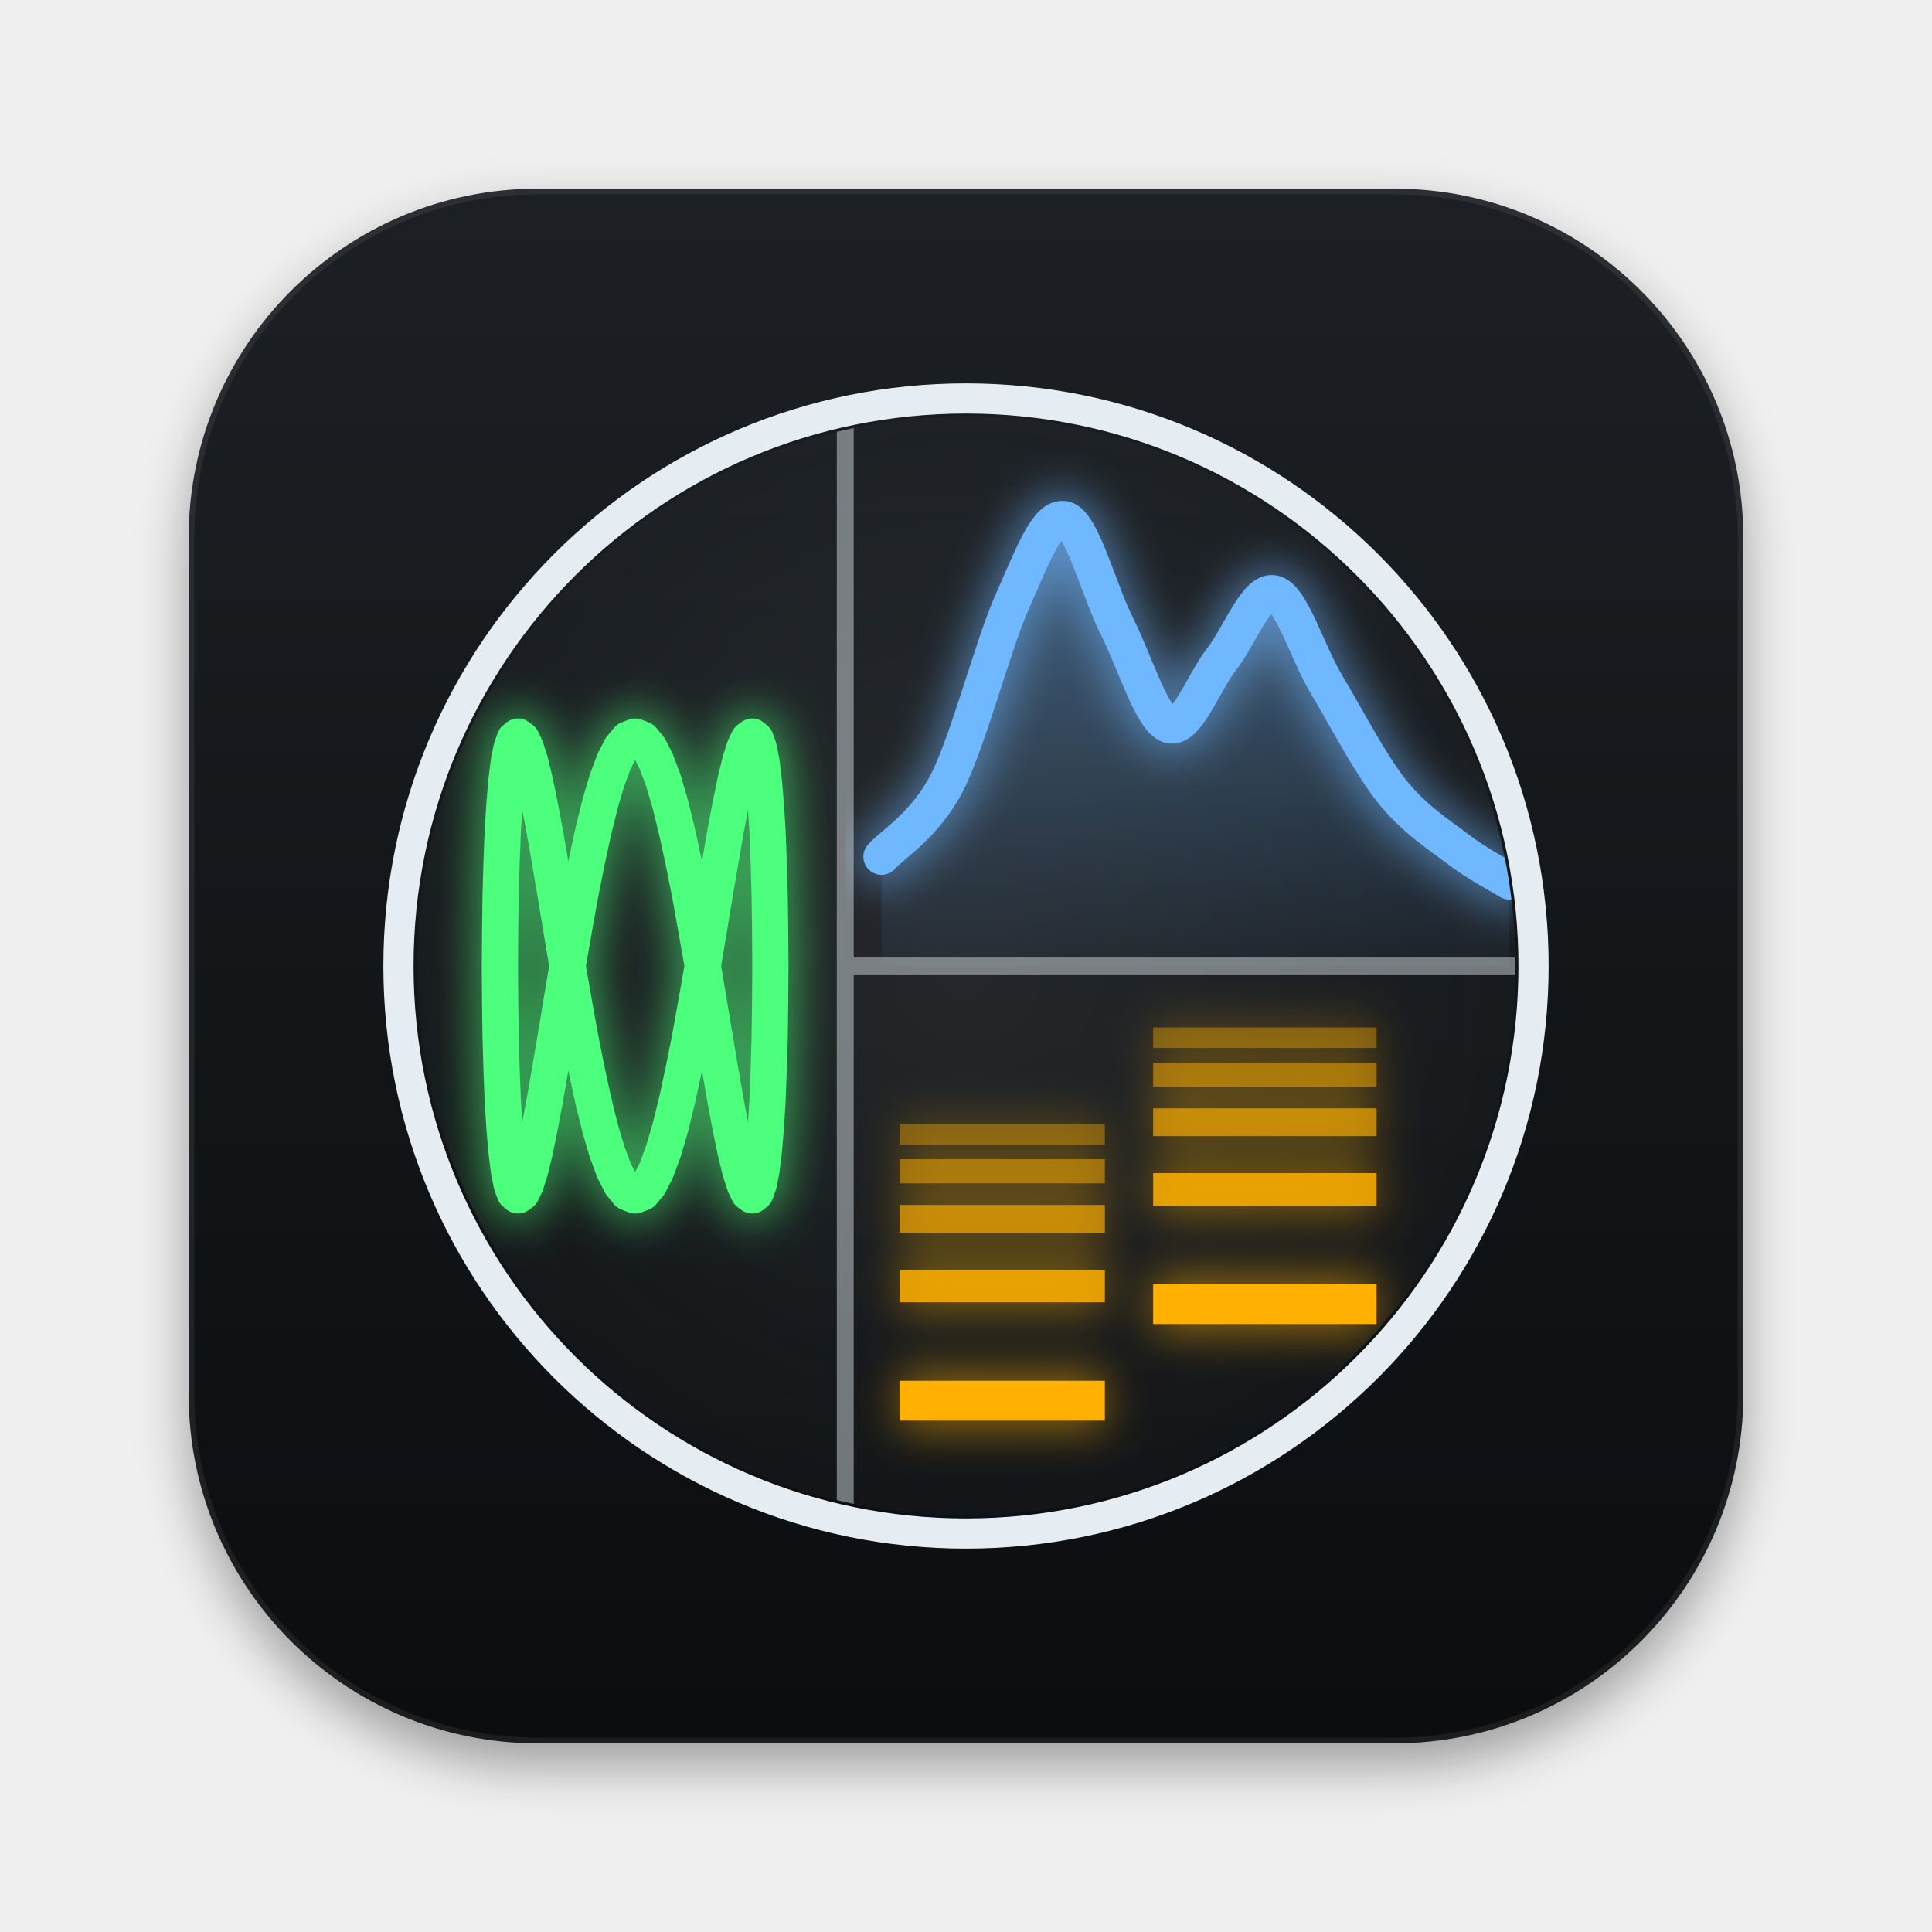
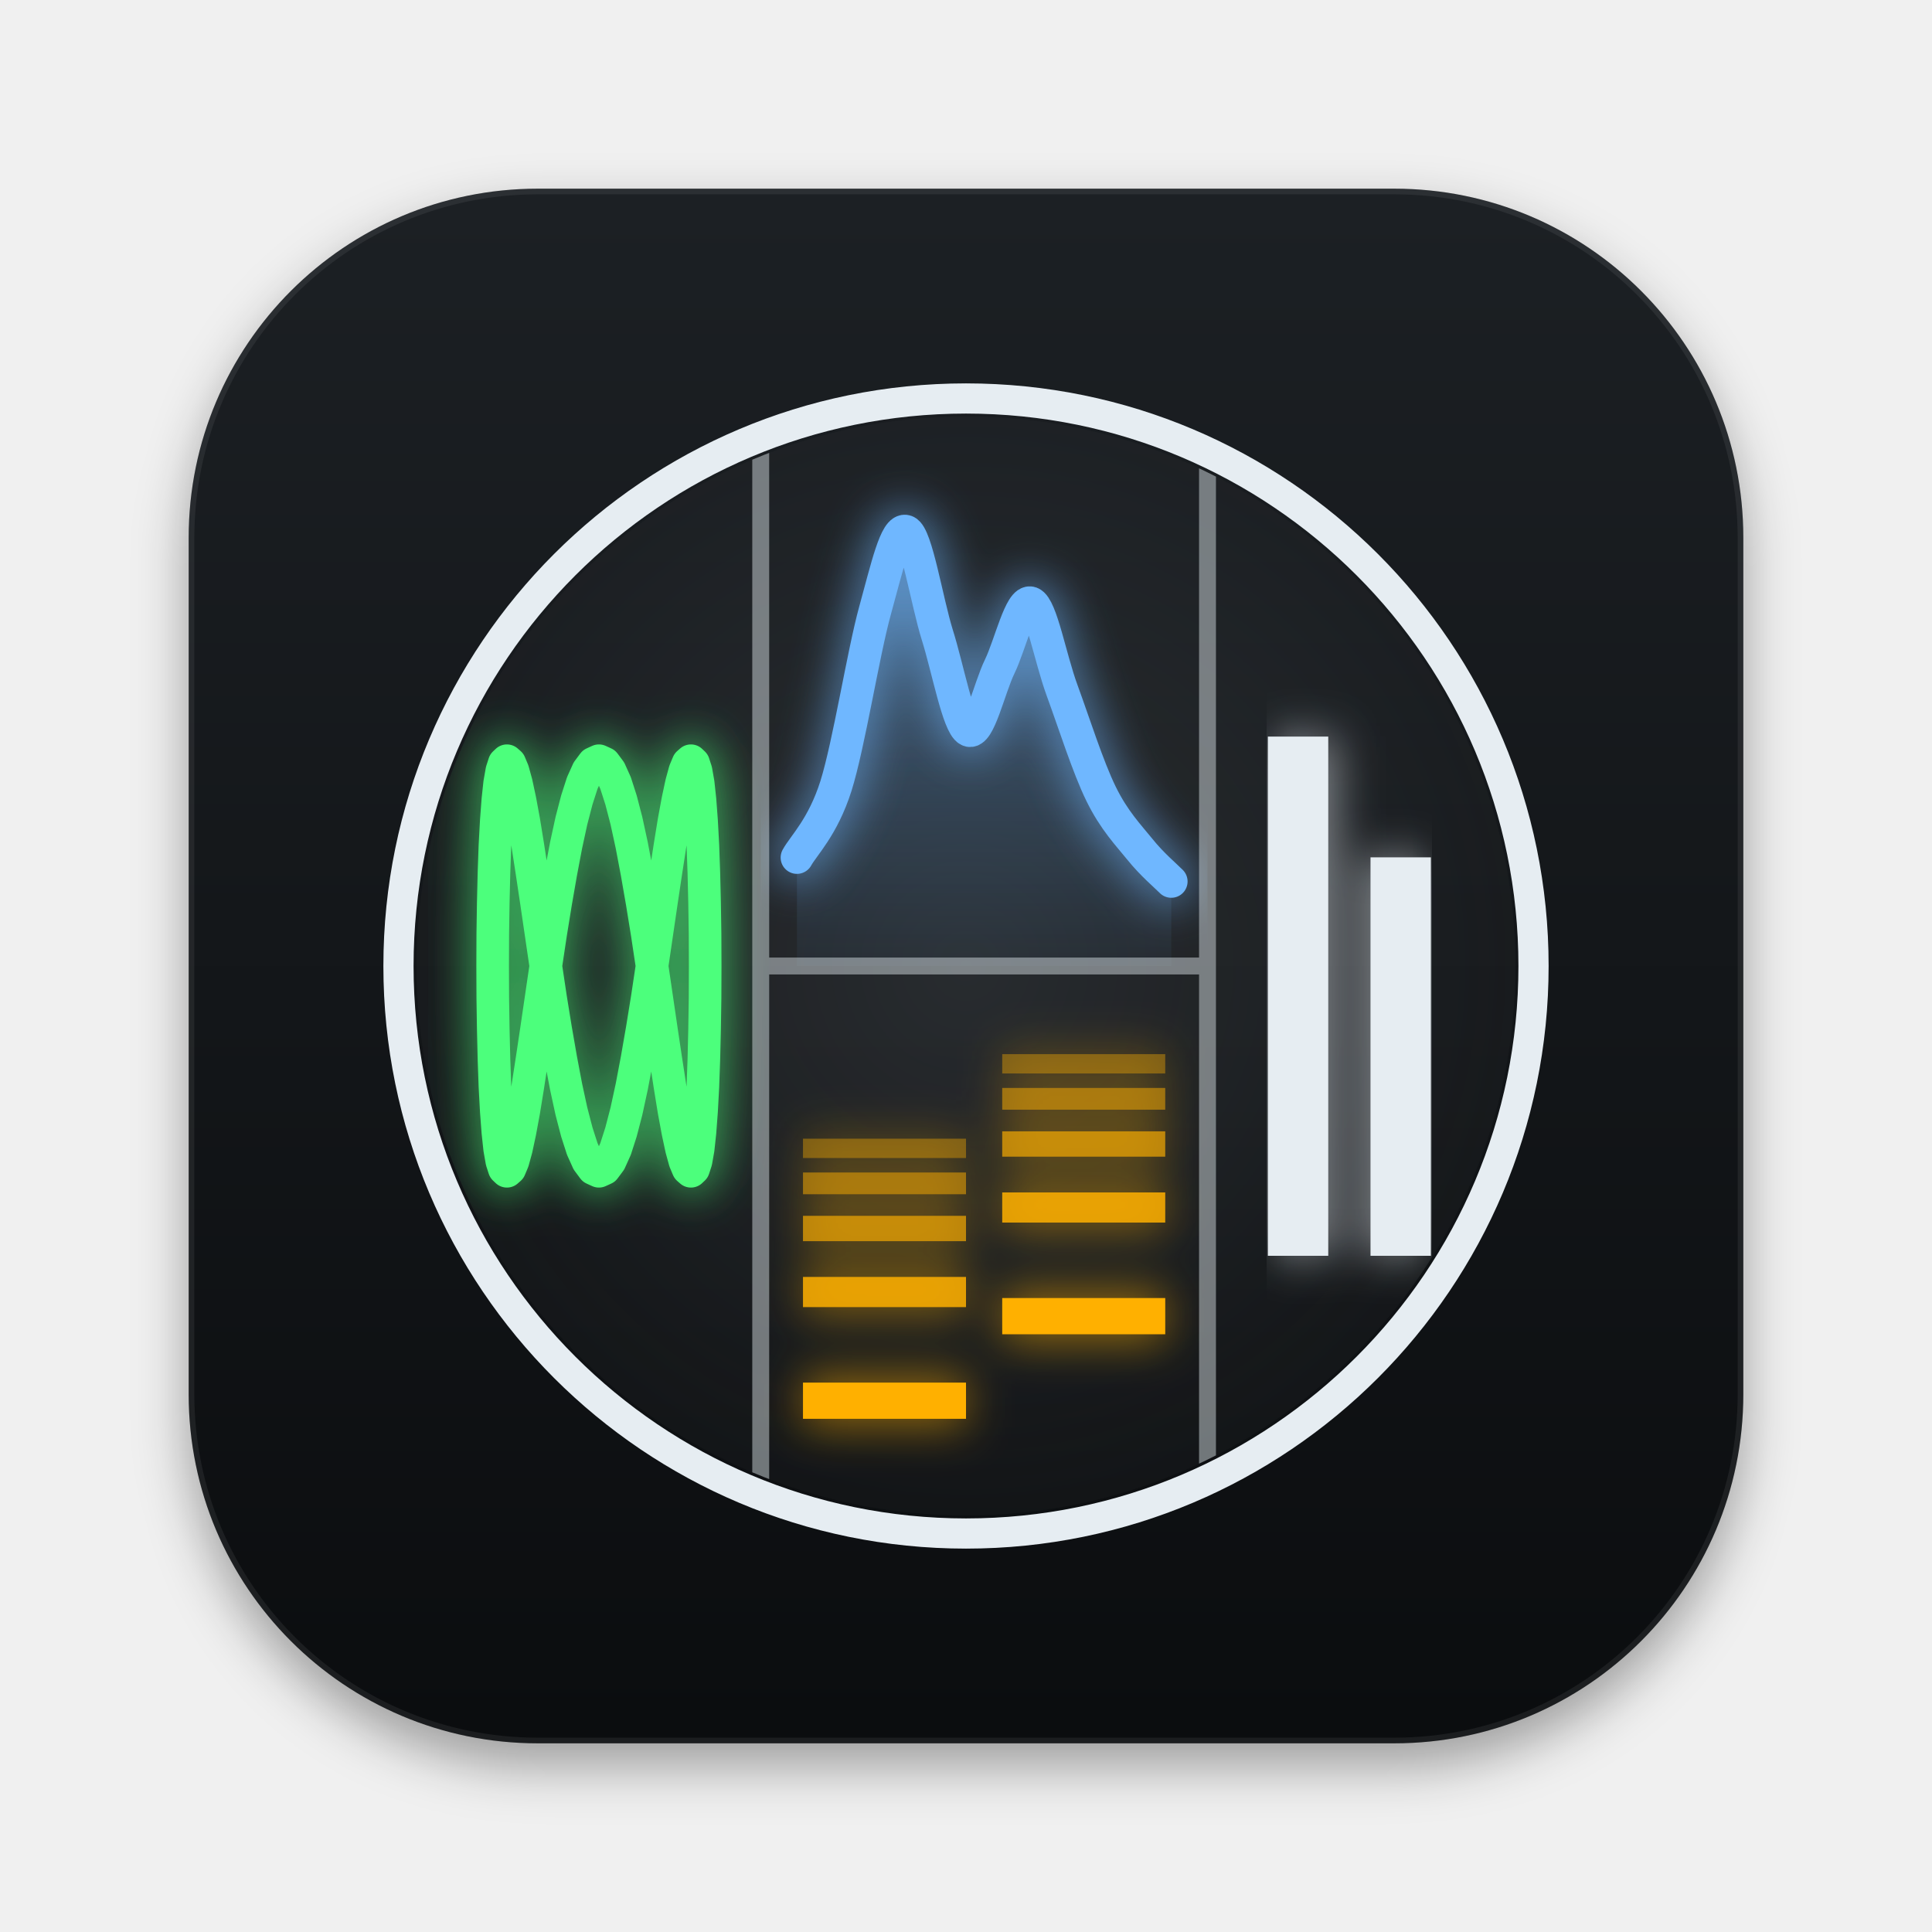
<svg xmlns="http://www.w3.org/2000/svg" viewBox="0 0 1024 1024" width="1024" height="1024">
  <defs>
    <linearGradient id="tile" x1="0" y1="0" x2="0" y2="1">
      <stop offset="0" stop-color="#1C2024" />
      <stop offset="1" stop-color="#0B0D0F" />
    </linearGradient>
    <radialGradient id="screen" cx="0.5" cy="0.5" r="0.5">
-       <stop offset="0" stop-color="#E6EDF2" stop-opacity="0.08" />
+       <stop offset="0" stop-color="#E6EDF2" stop-opacity="0.10" />
      <stop offset="1" stop-color="#E6EDF2" stop-opacity="0.02" />
    </radialGradient>
    <filter id="shadow" x="-10%" y="-10%" width="120%" height="120%">
      <feGaussianBlur stdDeviation="14" />
    </filter>
    <filter id="glow" x="-30%" y="-30%" width="160%" height="160%">
      <feGaussianBlur stdDeviation="1.8" />
    </filter>
    <clipPath id="inside">
      <circle cx="50" cy="50" r="45.5" />
    </clipPath>
    <clipPath id="spectrum">
-       <rect x="40.0" y="0" width="60" height="50.0" />
+       <rect x="33.0" y="0" width="37.0" height="50.0" />
    </clipPath>
    <linearGradient id="fill" x1="0" y1="0" x2="0" y2="1" gradientUnits="objectBoundingBox">
      <stop offset="0" stop-color="#6FB7FF" stop-opacity="0.42" />
      <stop offset="1" stop-color="#6FB7FF" stop-opacity="0.04" />
    </linearGradient>
  </defs>
  <rect x="100" y="112" width="824" height="824" rx="185" fill="#000" fill-opacity="0.35" filter="url(#shadow)" />
  <rect x="100" y="100" width="824" height="824" rx="185" fill="url(#tile)" />
  <rect x="101.5" y="101.5" width="821" height="821" rx="183.5" fill="none" stroke="#fff" stroke-opacity="0.07" stroke-width="3" />
  <g transform="translate(192 192) scale(6.4)" fill="none" stroke-linecap="round" stroke-linejoin="round">
    <circle cx="50" cy="50" r="45.5" fill="url(#screen)" stroke="none" />
    <g clip-path="url(#inside)">
      <g stroke="#4CFF7C">
        <g filter="url(#glow)" stroke-opacity="0.55">
-           <path stroke-width="4.4" d="M33.80,50.00 L33.78,47.03 L33.74,44.13 L33.66,41.37 L33.56,38.83 L33.42,36.56 L33.25,34.63 L33.06,33.07 L32.83,31.93 L32.58,31.23 L32.30,31.00 L31.99,31.23 L31.66,31.93 L31.30,33.07 L30.92,34.63 L30.52,36.56 L30.09,38.83 L29.65,41.37 L29.18,44.13 L28.70,47.03 L28.20,50.00 L27.68,52.97 L27.16,55.87 L26.61,58.63 L26.06,61.17 L25.50,63.44 L24.93,65.37 L24.35,66.93 L23.77,68.07 L23.19,68.77 L22.60,69.00 L22.01,68.77 L21.43,68.07 L20.85,66.93 L20.27,65.37 L19.70,63.44 L19.14,61.17 L18.59,58.63 L18.04,55.87 L17.52,52.97 L17.00,50.00 L16.50,47.03 L16.02,44.13 L15.55,41.37 L15.11,38.83 L14.68,36.56 L14.28,34.63 L13.90,33.07 L13.54,31.93 L13.21,31.23 L12.90,31.00 L12.62,31.23 L12.37,31.93 L12.14,33.07 L11.95,34.63 L11.78,36.56 L11.64,38.83 L11.54,41.37 L11.46,44.13 L11.42,47.03 L11.40,50.00 L11.42,52.97 L11.46,55.87 L11.54,58.63 L11.64,61.17 L11.78,63.44 L11.95,65.37 L12.14,66.93 L12.37,68.07 L12.62,68.77 L12.90,69.00 L13.21,68.77 L13.54,68.07 L13.90,66.93 L14.28,65.37 L14.68,63.44 L15.11,61.17 L15.55,58.63 L16.02,55.87 L16.50,52.97 L17.00,50.00 L17.52,47.03 L18.04,44.13 L18.59,41.37 L19.14,38.83 L19.70,36.56 L20.27,34.63 L20.85,33.07 L21.43,31.93 L22.01,31.23 L22.60,31.00 L23.19,31.23 L23.77,31.93 L24.35,33.07 L24.93,34.63 L25.50,36.56 L26.06,38.83 L26.61,41.37 L27.16,44.13 L27.68,47.03 L28.20,50.00 L28.70,52.97 L29.18,55.87 L29.65,58.63 L30.09,61.17 L30.52,63.44 L30.92,65.37 L31.30,66.93 L31.66,68.07 L31.99,68.77 L32.30,69.00 L32.58,68.77 L32.83,68.07 L33.06,66.93 L33.25,65.37 L33.42,63.44 L33.56,61.17 L33.66,58.63 L33.74,55.87 L33.78,52.97 Z" />
+           <path stroke-width="4" d="M28.40,50.00 L28.39,47.34 L28.35,44.75 L28.29,42.28 L28.21,40.01 L28.10,37.98 L27.97,36.25 L27.82,34.85 L27.64,33.83 L27.44,33.21 L27.22,33.00 L26.98,33.21 L26.72,33.83 L26.44,34.85 L26.14,36.25 L25.82,37.98 L25.49,40.01 L25.14,42.28 L24.77,44.75 L24.39,47.34 L24.00,50.00 L23.60,52.66 L23.18,55.25 L22.75,57.72 L22.32,59.99 L21.88,62.02 L21.43,63.75 L20.98,65.15 L20.52,66.17 L20.06,66.79 L19.60,67.00 L19.14,66.79 L18.68,66.17 L18.22,65.15 L17.77,63.75 L17.32,62.02 L16.88,59.99 L16.45,57.72 L16.02,55.25 L15.60,52.66 L15.20,50.00 L14.81,47.34 L14.43,44.75 L14.06,42.28 L13.71,40.01 L13.38,37.98 L13.06,36.25 L12.76,34.85 L12.48,33.83 L12.22,33.21 L11.98,33.00 L11.76,33.21 L11.56,33.83 L11.38,34.85 L11.23,36.25 L11.10,37.98 L10.99,40.01 L10.91,42.28 L10.85,44.75 L10.81,47.34 L10.80,50.00 L10.81,52.66 L10.85,55.25 L10.91,57.72 L10.99,59.99 L11.10,62.02 L11.23,63.75 L11.38,65.15 L11.56,66.17 L11.76,66.79 L11.98,67.00 L12.22,66.79 L12.48,66.17 L12.76,65.15 L13.06,63.75 L13.38,62.02 L13.71,59.99 L14.06,57.72 L14.43,55.25 L14.81,52.66 L15.20,50.00 L15.60,47.34 L16.02,44.75 L16.45,42.28 L16.88,40.01 L17.32,37.98 L17.77,36.25 L18.22,34.85 L18.68,33.83 L19.14,33.21 L19.60,33.00 L20.06,33.21 L20.52,33.83 L20.98,34.85 L21.43,36.25 L21.88,37.98 L22.32,40.01 L22.75,42.28 L23.18,44.75 L23.60,47.34 L24.00,50.00 L24.39,52.66 L24.77,55.25 L25.14,57.72 L25.49,59.99 L25.82,62.02 L26.14,63.75 L26.44,65.15 L26.72,66.17 L26.98,66.79 L27.22,67.00 L27.44,66.79 L27.64,66.17 L27.82,65.15 L27.97,63.75 L28.10,62.02 L28.21,59.99 L28.29,57.72 L28.35,55.25 L28.39,52.66 Z" />
        </g>
-         <path stroke-width="3" d="M33.80,50.00 L33.78,47.03 L33.74,44.13 L33.66,41.37 L33.56,38.83 L33.42,36.56 L33.25,34.63 L33.06,33.07 L32.83,31.93 L32.58,31.23 L32.30,31.00 L31.99,31.23 L31.66,31.93 L31.30,33.07 L30.92,34.63 L30.52,36.56 L30.09,38.83 L29.65,41.37 L29.18,44.13 L28.70,47.03 L28.20,50.00 L27.68,52.97 L27.16,55.87 L26.61,58.63 L26.06,61.17 L25.50,63.44 L24.93,65.37 L24.35,66.93 L23.77,68.07 L23.19,68.77 L22.60,69.00 L22.01,68.77 L21.43,68.07 L20.85,66.93 L20.27,65.37 L19.70,63.44 L19.14,61.17 L18.59,58.63 L18.04,55.87 L17.52,52.97 L17.00,50.00 L16.50,47.03 L16.02,44.13 L15.55,41.37 L15.11,38.83 L14.68,36.56 L14.28,34.63 L13.90,33.07 L13.54,31.93 L13.21,31.23 L12.90,31.00 L12.62,31.23 L12.37,31.93 L12.14,33.07 L11.95,34.63 L11.78,36.56 L11.64,38.83 L11.54,41.37 L11.46,44.13 L11.42,47.03 L11.40,50.00 L11.42,52.97 L11.46,55.87 L11.54,58.63 L11.64,61.17 L11.78,63.44 L11.95,65.37 L12.14,66.93 L12.37,68.07 L12.62,68.77 L12.90,69.00 L13.21,68.77 L13.54,68.07 L13.90,66.93 L14.28,65.37 L14.68,63.44 L15.11,61.17 L15.55,58.63 L16.02,55.87 L16.50,52.97 L17.00,50.00 L17.52,47.03 L18.04,44.13 L18.59,41.37 L19.14,38.83 L19.70,36.56 L20.27,34.63 L20.85,33.07 L21.43,31.93 L22.01,31.23 L22.60,31.00 L23.19,31.23 L23.77,31.93 L24.35,33.07 L24.93,34.63 L25.50,36.56 L26.06,38.83 L26.61,41.37 L27.16,44.13 L27.68,47.03 L28.20,50.00 L28.70,52.97 L29.18,55.87 L29.65,58.63 L30.09,61.17 L30.52,63.44 L30.92,65.37 L31.30,66.93 L31.66,68.07 L31.99,68.77 L32.30,69.00 L32.58,68.77 L32.83,68.07 L33.06,66.93 L33.25,65.37 L33.42,63.44 L33.56,61.17 L33.66,58.63 L33.74,55.87 L33.78,52.97 Z" />
+         <path stroke-width="2.7" d="M28.40,50.00 L28.39,47.34 L28.35,44.75 L28.29,42.28 L28.21,40.01 L28.10,37.98 L27.97,36.25 L27.82,34.85 L27.64,33.83 L27.44,33.21 L27.22,33.00 L26.98,33.21 L26.72,33.83 L26.44,34.85 L26.14,36.25 L25.82,37.98 L25.49,40.01 L25.14,42.28 L24.77,44.75 L24.39,47.34 L24.00,50.00 L23.60,52.66 L23.18,55.25 L22.75,57.72 L22.32,59.99 L21.88,62.02 L21.43,63.75 L20.98,65.15 L20.52,66.17 L20.06,66.79 L19.60,67.00 L19.14,66.79 L18.68,66.17 L18.22,65.15 L17.77,63.75 L17.32,62.02 L16.88,59.99 L16.45,57.72 L16.02,55.25 L15.60,52.66 L15.20,50.00 L14.81,47.34 L14.43,44.75 L14.06,42.28 L13.71,40.01 L13.38,37.98 L13.06,36.25 L12.76,34.85 L12.48,33.83 L12.22,33.21 L11.98,33.00 L11.76,33.21 L11.56,33.83 L11.38,34.85 L11.23,36.25 L11.10,37.98 L10.99,40.01 L10.91,42.28 L10.85,44.75 L10.81,47.34 L10.80,50.00 L10.81,52.66 L10.85,55.25 L10.91,57.72 L10.99,59.99 L11.10,62.02 L11.23,63.75 L11.38,65.15 L11.56,66.17 L11.76,66.79 L11.98,67.00 L12.22,66.79 L12.48,66.17 L12.76,65.15 L13.06,63.75 L13.38,62.02 L13.71,59.99 L14.06,57.72 L14.43,55.25 L14.81,52.66 L15.20,50.00 L15.60,47.34 L16.02,44.75 L16.45,42.28 L16.88,40.01 L17.32,37.98 L17.77,36.25 L18.22,34.85 L18.68,33.83 L19.14,33.21 L19.60,33.00 L20.06,33.21 L20.52,33.83 L20.98,34.85 L21.43,36.25 L21.88,37.98 L22.32,40.01 L22.75,42.28 L23.18,44.75 L23.60,47.34 L24.00,50.00 L24.39,52.66 L24.77,55.25 L25.14,57.72 L25.49,59.99 L25.82,62.02 L26.14,63.75 L26.44,65.15 L26.72,66.17 L26.98,66.79 L27.22,67.00 L27.44,66.79 L27.64,66.17 L27.82,65.15 L27.97,63.75 L28.10,62.02 L28.21,59.99 L28.29,57.72 L28.35,55.25 L28.39,52.66 Z" />
      </g>
      <g stroke="#6FB7FF" clip-path="url(#spectrum)">
-         <path d="M43.00,40.95 C43.90,39.93 46.61,38.34 48.42,34.82 C50.22,31.29 52.21,23.45 53.83,19.82 C55.46,16.18 56.72,12.66 58.17,13.00 C59.61,13.34 61.05,19.02 62.50,21.86 C63.95,24.71 65.39,29.59 66.83,30.05 C68.28,30.50 69.72,26.41 71.17,24.59 C72.61,22.77 74.05,18.80 75.50,19.14 C76.95,19.48 78.21,23.91 79.83,26.64 C81.46,29.36 83.45,33.23 85.25,35.50 C87.05,37.77 89.04,39.03 90.67,40.27 C92.29,41.52 94.28,42.54 95.00,43.00 L95.00,50.00 L43.00,50.00 Z" fill="url(#fill)" stroke="none" />
+         <path d="M36.00,41.02 C36.54,40.03 38.15,38.50 39.23,35.09 C40.30,31.68 41.49,24.10 42.46,20.59 C43.43,17.08 44.18,13.67 45.04,14.00 C45.90,14.33 46.76,19.82 47.62,22.57 C48.49,25.32 49.35,30.04 50.21,30.48 C51.07,30.92 51.93,26.96 52.79,25.20 C53.65,23.44 54.51,19.60 55.38,19.93 C56.24,20.26 56.99,24.55 57.96,27.18 C58.93,29.82 60.11,33.56 61.19,35.75 C62.26,37.94 63.45,39.16 64.42,40.36 C65.39,41.57 66.57,42.56 67.00,43.00 L67.00,50.00 L36.00,50.00 Z" fill="url(#fill)" stroke="none" />
        <g filter="url(#glow)" stroke-opacity="0.55">
-           <path stroke-width="4.4" d="M43.00,40.95 C43.90,39.93 46.61,38.34 48.42,34.82 C50.22,31.29 52.21,23.45 53.83,19.82 C55.46,16.18 56.72,12.66 58.17,13.00 C59.61,13.34 61.05,19.02 62.50,21.86 C63.95,24.71 65.39,29.59 66.83,30.05 C68.28,30.50 69.72,26.41 71.17,24.59 C72.61,22.77 74.05,18.80 75.50,19.14 C76.95,19.48 78.21,23.91 79.83,26.64 C81.46,29.36 83.45,33.23 85.25,35.50 C87.05,37.77 89.04,39.03 90.67,40.27 C92.29,41.52 94.28,42.54 95.00,43.00" />
+           <path stroke-width="4" d="M36.00,41.02 C36.54,40.03 38.15,38.50 39.23,35.09 C40.30,31.68 41.49,24.10 42.46,20.59 C43.43,17.08 44.18,13.67 45.04,14.00 C45.90,14.33 46.76,19.82 47.62,22.57 C48.49,25.32 49.35,30.04 50.21,30.48 C51.07,30.92 51.93,26.96 52.79,25.20 C53.65,23.44 54.51,19.60 55.38,19.93 C56.24,20.26 56.99,24.55 57.96,27.18 C58.93,29.82 60.11,33.56 61.19,35.75 C62.26,37.94 63.45,39.16 64.42,40.36 C65.39,41.57 66.57,42.56 67.00,43.00" />
        </g>
-         <path stroke-width="3" d="M43.00,40.95 C43.90,39.93 46.61,38.34 48.42,34.82 C50.22,31.29 52.21,23.45 53.83,19.82 C55.46,16.18 56.72,12.66 58.17,13.00 C59.61,13.34 61.05,19.02 62.50,21.86 C63.95,24.71 65.39,29.59 66.83,30.05 C68.28,30.50 69.72,26.41 71.17,24.59 C72.61,22.77 74.05,18.80 75.50,19.14 C76.95,19.48 78.21,23.91 79.83,26.64 C81.46,29.36 83.45,33.23 85.25,35.50 C87.05,37.77 89.04,39.03 90.67,40.27 C92.29,41.52 94.28,42.54 95.00,43.00" />
+         <path stroke-width="2.7" d="M36.00,41.02 C36.54,40.03 38.15,38.50 39.23,35.09 C40.30,31.68 41.49,24.10 42.46,20.59 C43.43,17.08 44.18,13.67 45.04,14.00 C45.90,14.33 46.76,19.82 47.62,22.57 C48.49,25.32 49.35,30.04 50.21,30.48 C51.07,30.92 51.93,26.96 52.79,25.20 C53.65,23.44 54.51,19.60 55.38,19.93 C56.24,20.26 56.99,24.55 57.96,27.18 C58.93,29.82 60.11,33.56 61.19,35.75 C62.26,37.94 63.45,39.16 64.42,40.36 C65.39,41.57 66.57,42.56 67.00,43.00" />
      </g>
      <g stroke="#FFB000" stroke-linecap="butt">
        <g filter="url(#glow)">
-           <path stroke-width="4.9" stroke-opacity="0.50" d="M44.50,86.00 H61.50" />
-           <path stroke-width="4.3" stroke-opacity="0.42" d="M44.50,76.50 H61.50" />
-           <path stroke-width="3.9" stroke-opacity="0.33" d="M44.50,70.94 H61.50" />
-           <path stroke-width="3.6" stroke-opacity="0.25" d="M44.50,67.00 H61.50" />
-           <path stroke-width="3.3" stroke-opacity="0.19" d="M44.50,63.94 H61.50" />
-           <path stroke-width="4.9" stroke-opacity="0.50" d="M65.50,78.00 H84.00" />
-           <path stroke-width="4.3" stroke-opacity="0.42" d="M65.50,68.50 H84.00" />
-           <path stroke-width="3.9" stroke-opacity="0.33" d="M65.50,62.94 H84.00" />
-           <path stroke-width="3.6" stroke-opacity="0.25" d="M65.50,59.00 H84.00" />
-           <path stroke-width="3.3" stroke-opacity="0.19" d="M65.50,55.94 H84.00" />
+           <path stroke-width="4.4" stroke-opacity="0.50" d="M36.50,86.00 H50.00" />
+           <path stroke-width="3.9" stroke-opacity="0.42" d="M36.50,77.00 H50.00" />
+           <path stroke-width="3.5" stroke-opacity="0.33" d="M36.50,71.74 H50.00" />
+           <path stroke-width="3.2" stroke-opacity="0.25" d="M36.50,68.00 H50.00" />
+           <path stroke-width="3.0" stroke-opacity="0.19" d="M36.50,65.10 H50.00" />
+           <path stroke-width="4.4" stroke-opacity="0.50" d="M53.00,79.00 H66.50" />
+           <path stroke-width="3.9" stroke-opacity="0.42" d="M53.00,70.00 H66.50" />
+           <path stroke-width="3.5" stroke-opacity="0.33" d="M53.00,64.74 H66.50" />
+           <path stroke-width="3.2" stroke-opacity="0.25" d="M53.00,61.00 H66.50" />
+           <path stroke-width="3.0" stroke-opacity="0.19" d="M53.00,58.10 H66.50" />
        </g>
-         <path stroke-width="3.3" stroke-opacity="1.00" d="M44.50,86.00 H61.50" />
-         <path stroke-width="2.7" stroke-opacity="0.85" d="M44.50,76.50 H61.50" />
-         <path stroke-width="2.3" stroke-opacity="0.66" d="M44.50,70.94 H61.50" />
-         <path stroke-width="2.0" stroke-opacity="0.50" d="M44.50,67.00 H61.50" />
-         <path stroke-width="1.7" stroke-opacity="0.38" d="M44.50,63.94 H61.50" />
-         <path stroke-width="3.3" stroke-opacity="1.00" d="M65.50,78.00 H84.00" />
-         <path stroke-width="2.7" stroke-opacity="0.85" d="M65.50,68.50 H84.00" />
-         <path stroke-width="2.3" stroke-opacity="0.66" d="M65.50,62.94 H84.00" />
-         <path stroke-width="2.0" stroke-opacity="0.50" d="M65.50,59.00 H84.00" />
-         <path stroke-width="1.7" stroke-opacity="0.38" d="M65.50,55.94 H84.00" />
+         <path stroke-width="3.0" stroke-opacity="1.00" d="M36.50,86.00 H50.00" />
+         <path stroke-width="2.5" stroke-opacity="0.85" d="M36.50,77.00 H50.00" />
+         <path stroke-width="2.1" stroke-opacity="0.66" d="M36.50,71.74 H50.00" />
+         <path stroke-width="1.8" stroke-opacity="0.50" d="M36.50,68.00 H50.00" />
+         <path stroke-width="1.6" stroke-opacity="0.38" d="M36.50,65.10 H50.00" />
+         <path stroke-width="3.0" stroke-opacity="1.00" d="M53.00,79.00 H66.50" />
+         <path stroke-width="2.5" stroke-opacity="0.85" d="M53.00,70.00 H66.50" />
+         <path stroke-width="2.1" stroke-opacity="0.66" d="M53.00,64.74 H66.50" />
+         <path stroke-width="1.8" stroke-opacity="0.50" d="M53.00,61.00 H66.50" />
+         <path stroke-width="1.6" stroke-opacity="0.38" d="M53.00,58.10 H66.50" />
      </g>
-       <path stroke="#E6EDF2" stroke-width="1.4" stroke-opacity="0.45" stroke-linecap="butt" d="M40.0,0 V100 M40.0,50.0 H100" />
+       <g stroke="#E6EDF2" stroke-linecap="butt">
+         <g filter="url(#glow)" stroke-opacity="0.5">
+           <path stroke-width="6.4" d="M77.50,74.00 V31.00 M86.00,74.00 V41.00" />
+         </g>
+         <path stroke-width="5" d="M77.50,74.00 V31.00 M86.00,74.00 V41.00" />
+       </g>
+       <path stroke="#E6EDF2" stroke-width="1.4" stroke-opacity="0.45" stroke-linecap="butt" d="M33.0,0 V100 M70.0,0 V100 M33.0,50.0 H70.0" />
    </g>
    <circle cx="50" cy="50" r="47" stroke="#E6EDF2" stroke-width="2.5" />
  </g>
</svg>
